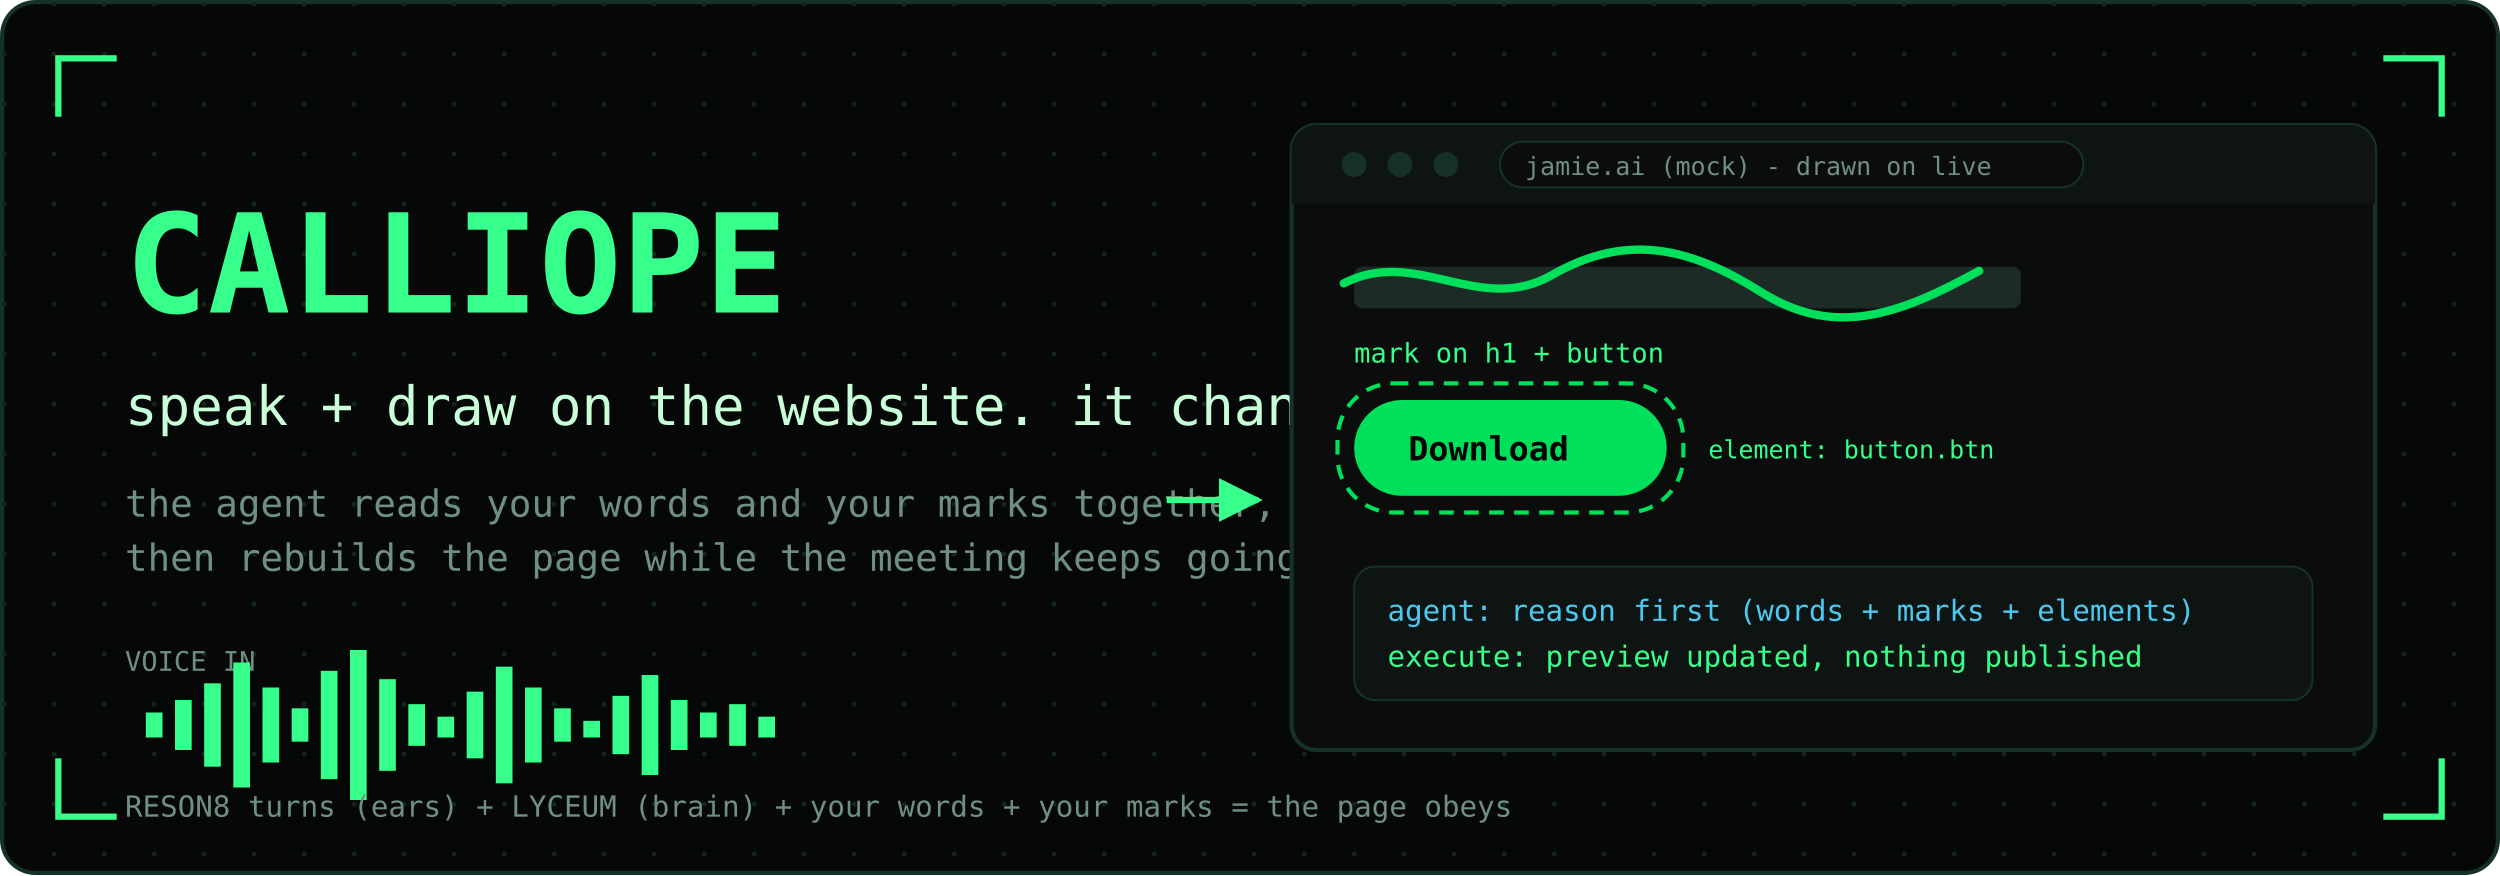
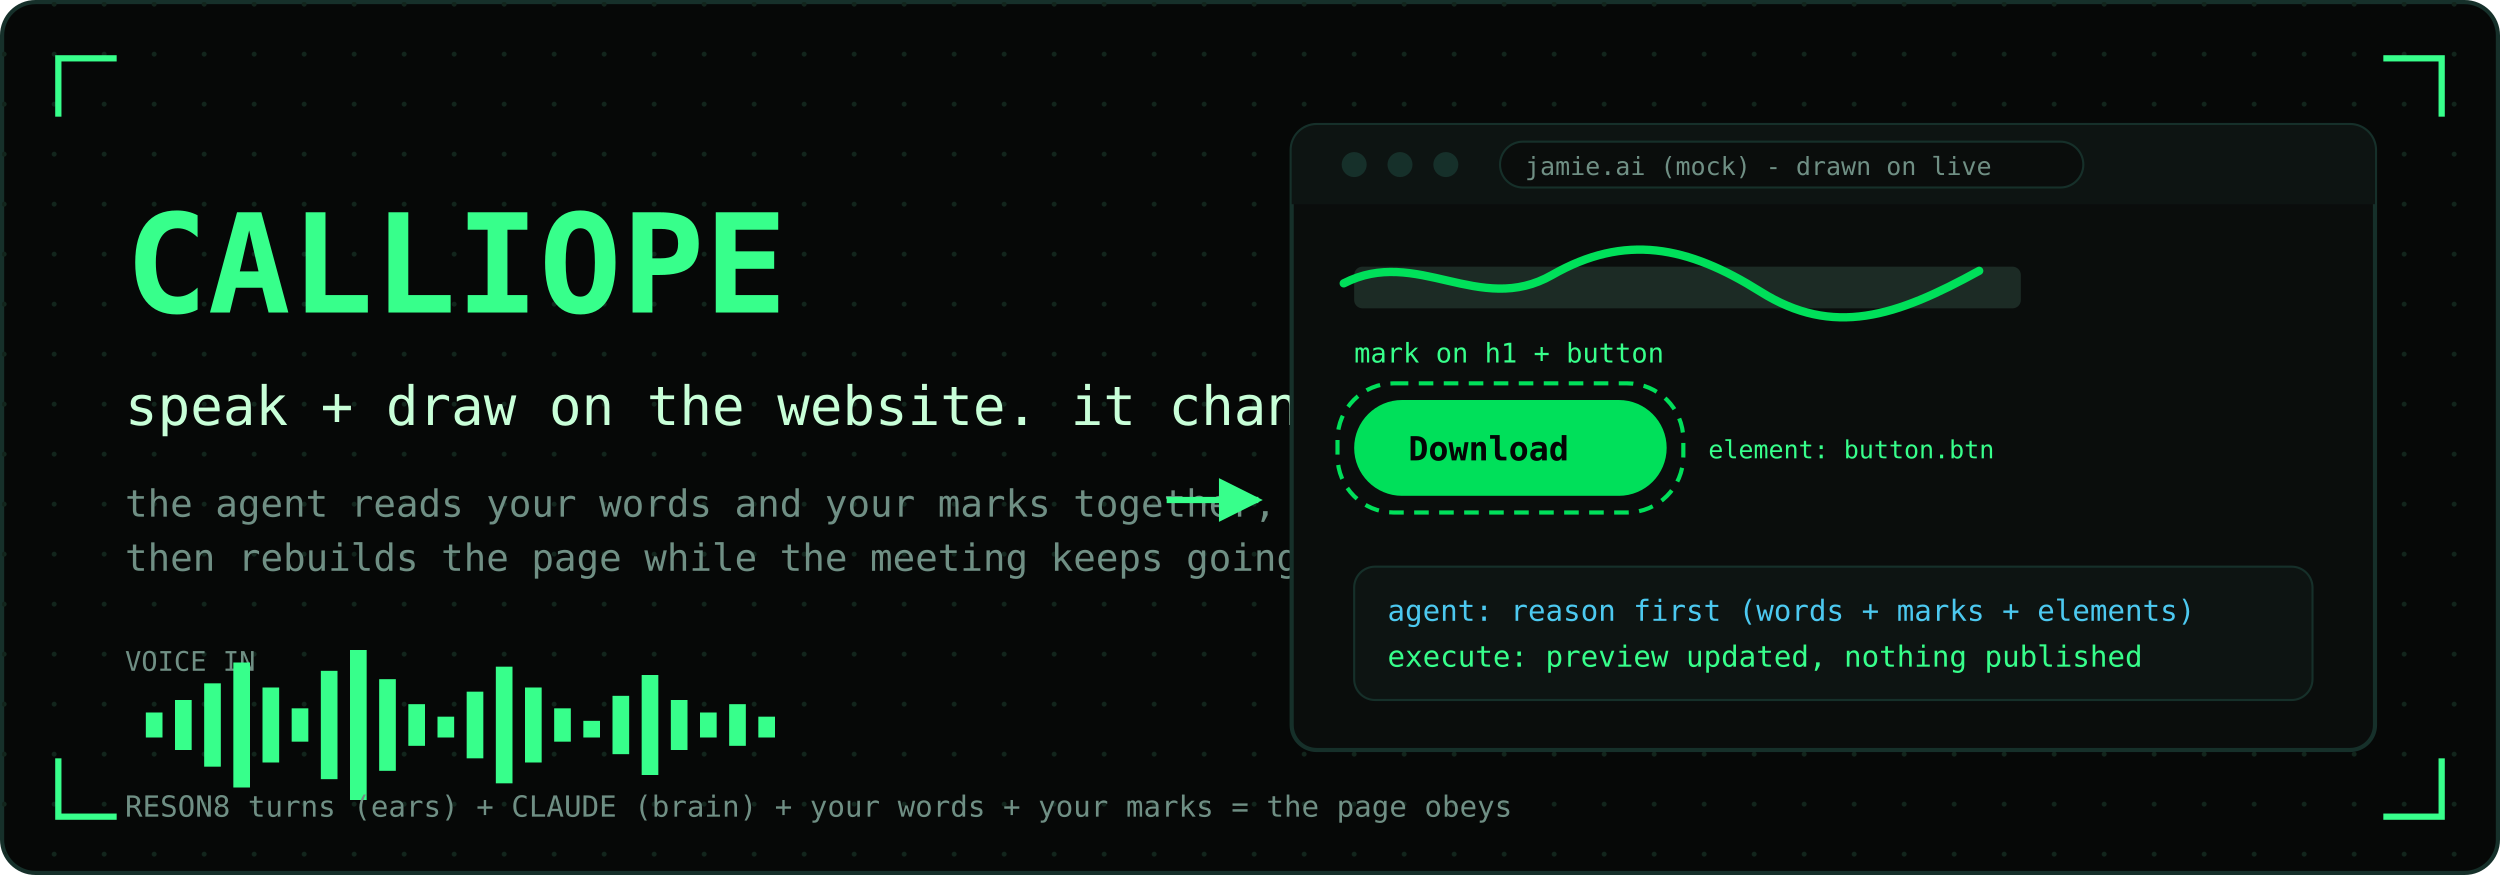
<svg xmlns="http://www.w3.org/2000/svg" viewBox="0 0 1200 420" width="1200" height="420" font-family="ui-monospace, Consolas, monospace">
  <defs>
    <pattern id="g" width="24" height="24" patternUnits="userSpaceOnUse">
      <circle cx="2" cy="2" r="1.2" fill="#12251c" />
    </pattern>
    <marker id="ar" viewBox="0 0 10 10" refX="9" refY="5" markerWidth="7" markerHeight="7" orient="auto">
      <path d="M0 0 L10 5 L0 10 z" fill="#37ff8b" />
    </marker>
  </defs>
  <rect x="1" y="1" width="1198" height="418" rx="16" fill="#060807" stroke="#16302a" stroke-width="2" />
  <rect x="1" y="1" width="1198" height="418" rx="16" fill="url(#g)" />
  <path d="M28 56 V28 H56 M1144 28 H1172 V56 M28 364 V392 H56 M1144 392 H1172 V364" stroke="#37ff8b" stroke-width="3" fill="none" />
  <text x="60" y="150" font-size="66" font-weight="bold" fill="#37ff8b">CALLIOPE</text>
  <text x="60" y="204" font-size="26" fill="#c8ffd8">speak + draw on the website. it changes live.</text>
  <text x="60" y="248" font-size="18" fill="#6f8f84">the agent reads your words and your marks together,</text>
  <text x="60" y="274" font-size="18" fill="#6f8f84">then rebuilds the page while the meeting keeps going.</text>
  <text x="60" y="322" font-size="13" fill="#6f8f84">VOICE IN</text>
  <g fill="#37ff8b">
    <rect x="70" y="342" width="8" height="12" />
    <rect x="84" y="336" width="8" height="24" />
    <rect x="98" y="328" width="8" height="40" />
    <rect x="112" y="318" width="8" height="60" />
    <rect x="126" y="330" width="8" height="36" />
    <rect x="140" y="340" width="8" height="16" />
    <rect x="154" y="322" width="8" height="52" />
    <rect x="168" y="312" width="8" height="72" />
    <rect x="182" y="326" width="8" height="44" />
    <rect x="196" y="338" width="8" height="20" />
    <rect x="210" y="344" width="8" height="10" />
    <rect x="224" y="332" width="8" height="32" />
    <rect x="238" y="320" width="8" height="56" />
    <rect x="252" y="330" width="8" height="36" />
    <rect x="266" y="340" width="8" height="16" />
    <rect x="280" y="346" width="8" height="8" />
    <rect x="294" y="334" width="8" height="28" />
    <rect x="308" y="324" width="8" height="48" />
    <rect x="322" y="336" width="8" height="24" />
    <rect x="336" y="342" width="8" height="12" />
    <rect x="350" y="338" width="8" height="20" />
    <rect x="364" y="344" width="8" height="10" />
  </g>
  <path d="M560 240 H604" stroke="#37ff8b" stroke-width="3" marker-end="url(#ar)" />
  <g>
    <rect x="620" y="60" width="520" height="300" rx="12" fill="#0a0d0c" stroke="#16302a" stroke-width="2" />
    <path d="M620 72 a12 12 0 0 1 12 -12 h496 a12 12 0 0 1 12 12 v26 h-520 z" fill="#0d1412" />
    <circle cx="650" cy="79" r="6" fill="#16302a" />
    <circle cx="672" cy="79" r="6" fill="#16302a" />
    <circle cx="694" cy="79" r="6" fill="#16302a" />
    <rect x="720" y="68" width="280" height="22" rx="11" fill="#0a0d0c" stroke="#16302a" />
    <text x="732" y="84" font-size="12" fill="#6f8f84">jamie.ai (mock) - drawn on live</text>
    <rect x="650" y="128" width="320" height="20" rx="4" fill="#1c2b25" />
    <path d="M645 136 C680 118, 710 152, 745 132 S810 118, 845 140 S910 152, 950 130" stroke="#00e05a" stroke-width="4" fill="none" stroke-linecap="round" />
    <text x="650" y="174" font-size="13" fill="#37ff8b">mark on h1 + button</text>
    <rect x="642" y="184" width="166" height="62" rx="27" stroke="#00e05a" stroke-width="2" stroke-dasharray="7 5" fill="none" />
    <rect x="650" y="192" width="150" height="46" rx="23" fill="#00e05a" />
    <text x="676" y="221" font-size="16" fill="#040505" font-weight="bold">Download</text>
    <text x="820" y="220" font-size="12" fill="#37ff8b">element: button.btn</text>
    <rect x="650" y="272" width="460" height="64" rx="10" stroke="#16302a" fill="#0d1412" />
    <text x="666" y="298" font-size="14" fill="#4cc9f0">agent: reason first (words + marks + elements)</text>
    <text x="666" y="320" font-size="14" fill="#37ff8b">execute: preview updated, nothing published</text>
  </g>
-   <text x="60" y="392" font-size="14" fill="#6f8f84">RESON8 turns (ears) + LYCEUM (brain) + your words + your marks = the page obeys</text>
+   <text x="60" y="392" font-size="14" fill="#6f8f84">RESON8 turns (ears) + CLAUDE (brain) + your words + your marks = the page obeys</text>
</svg>
